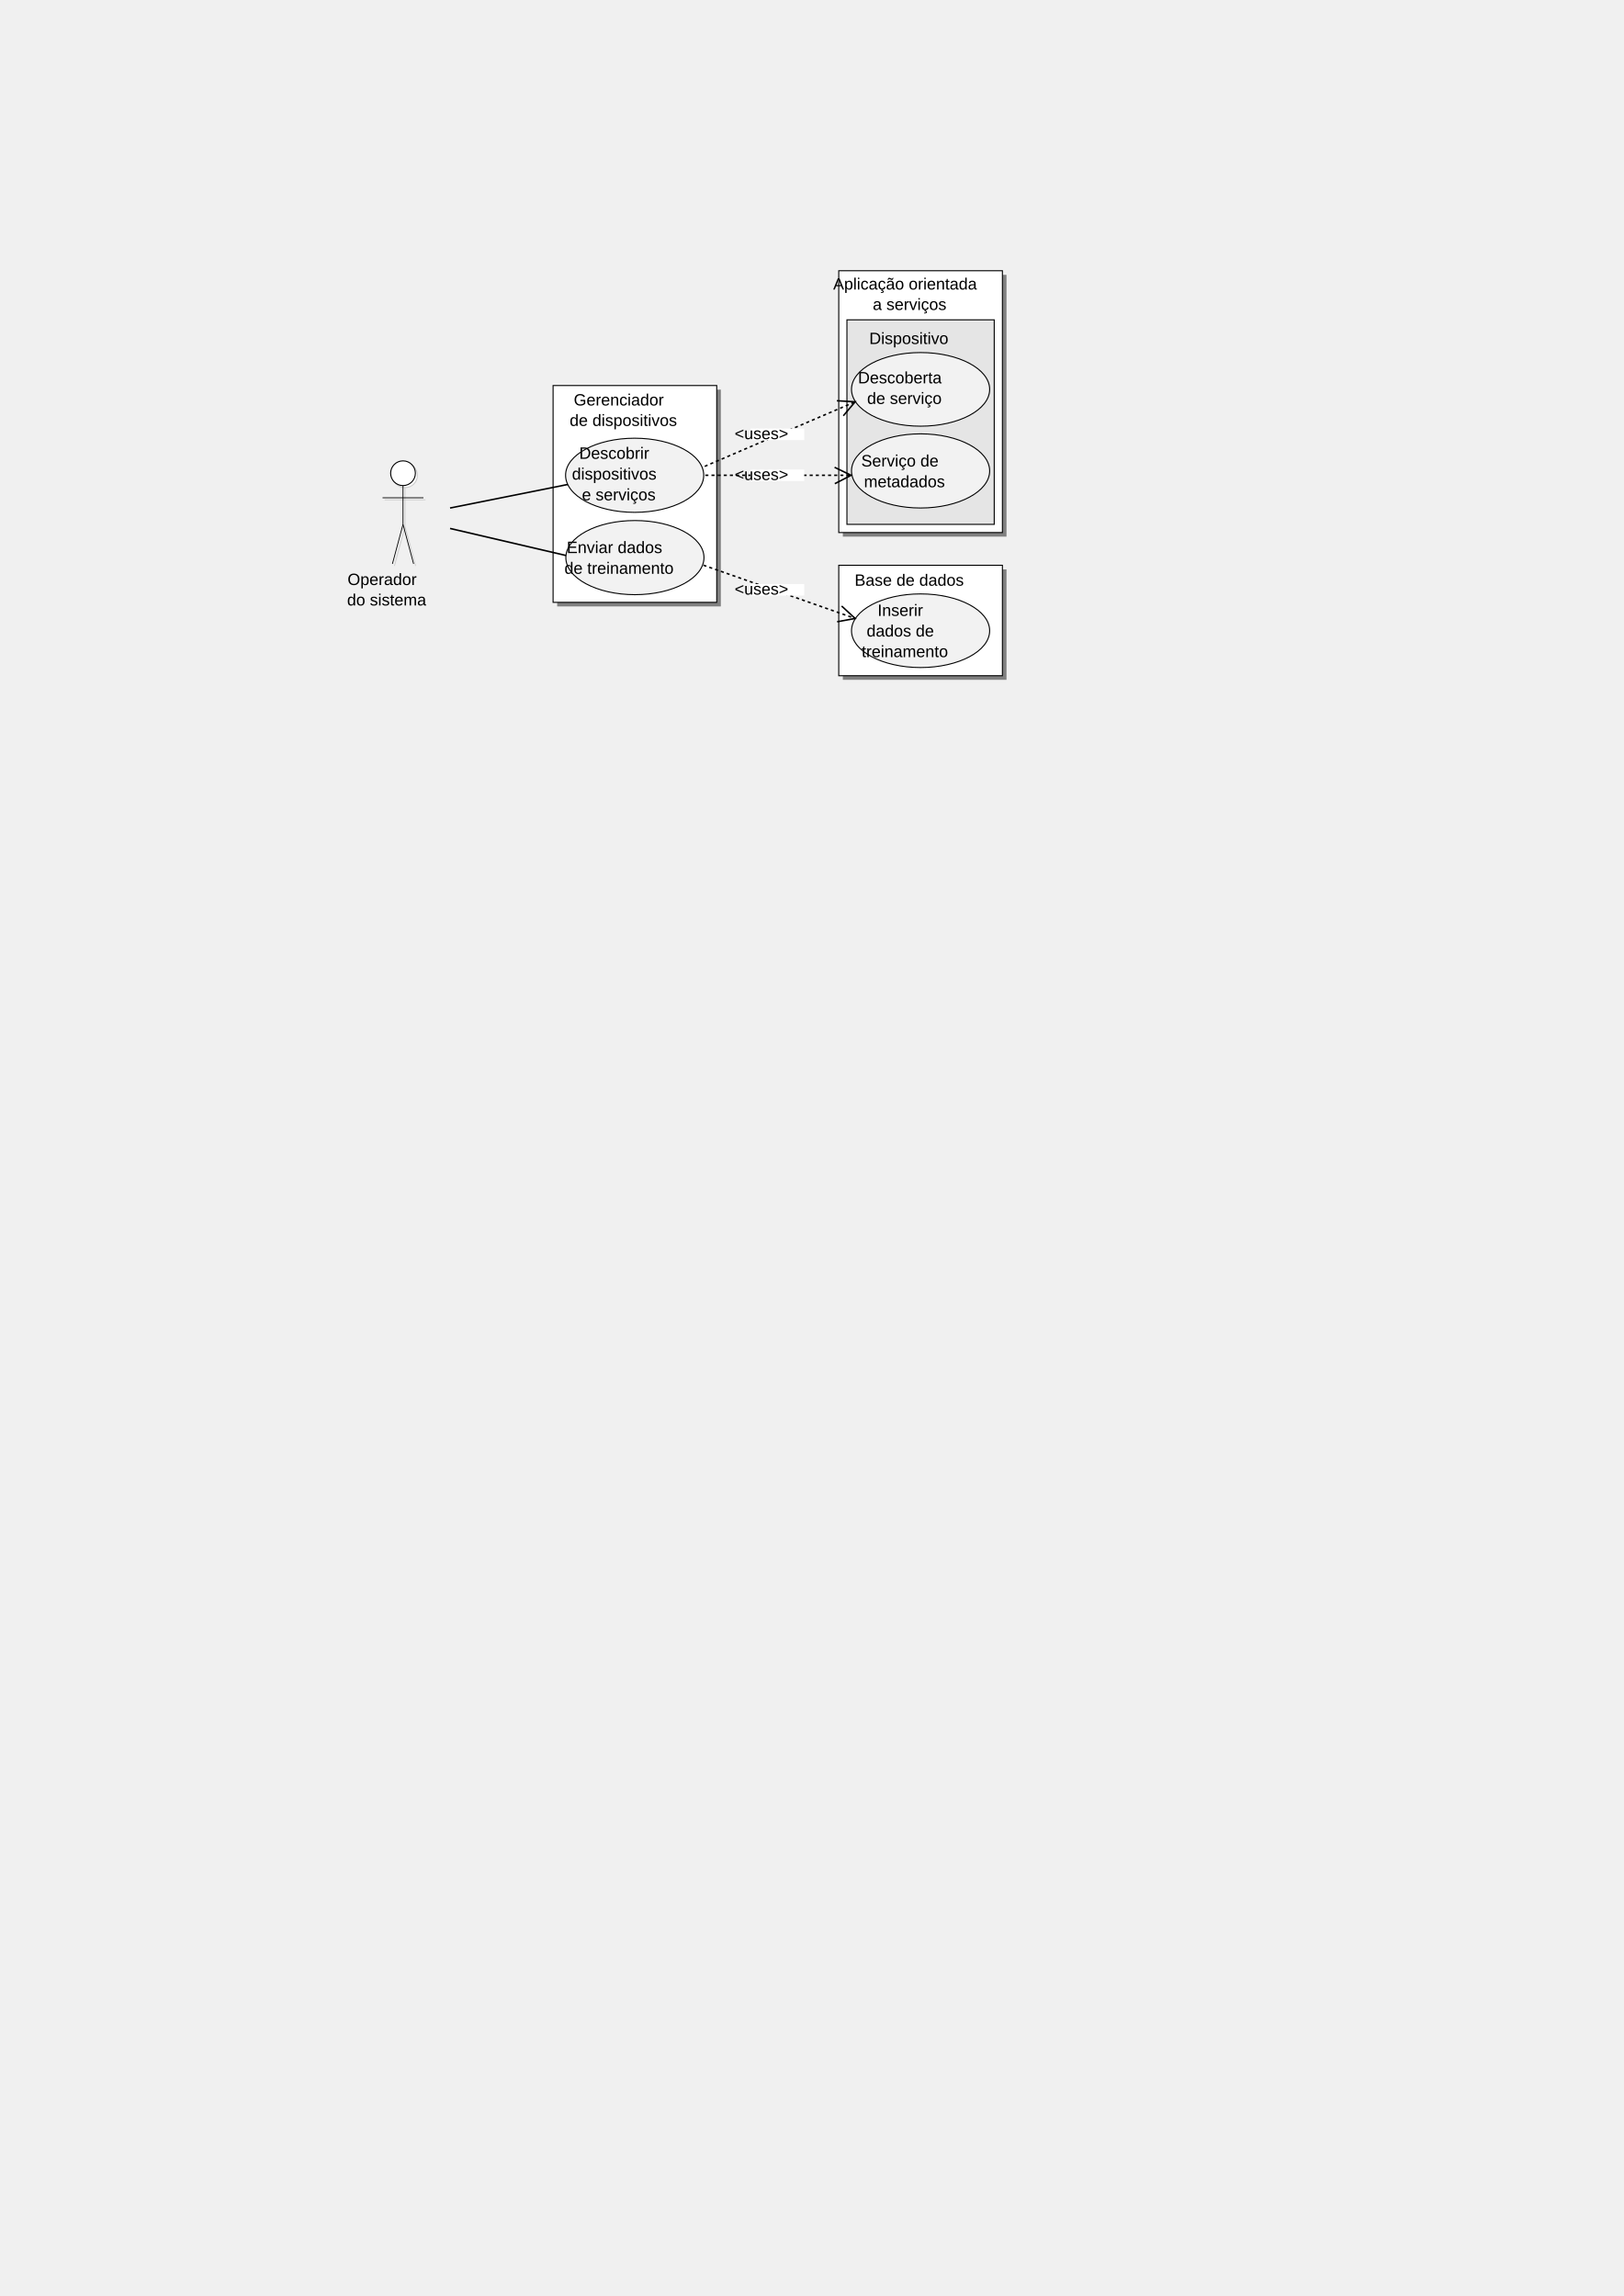
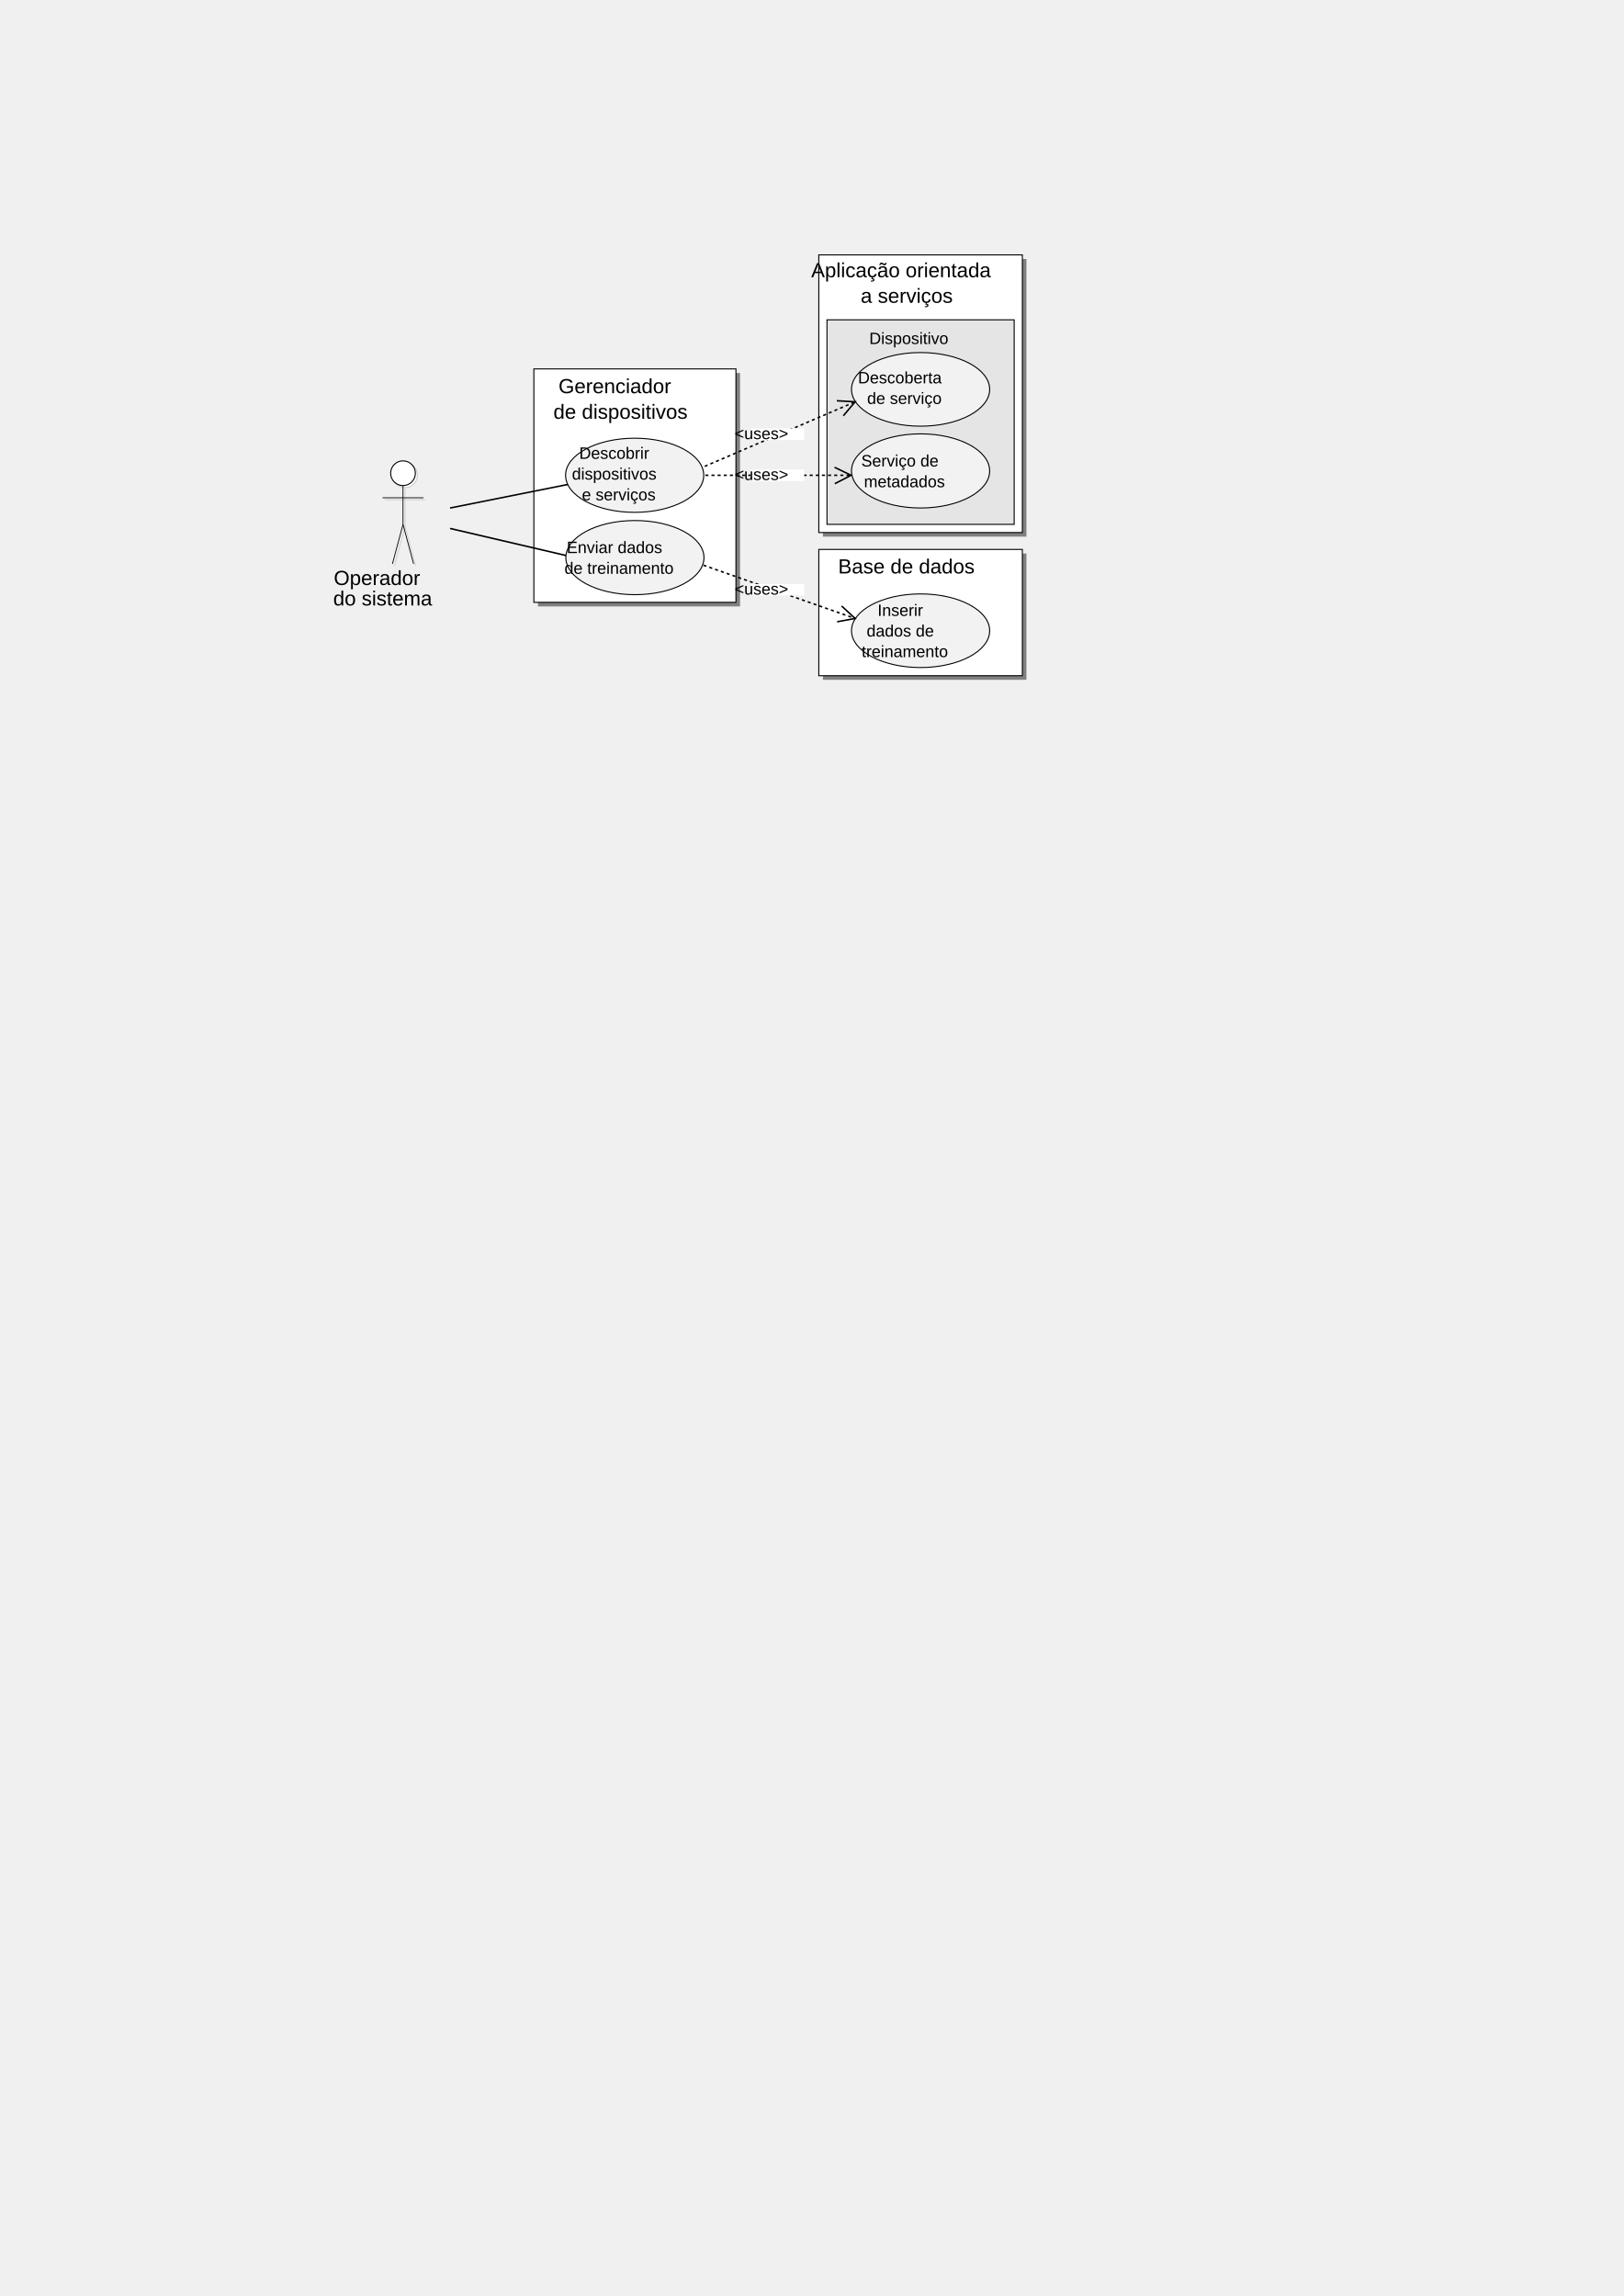
<svg xmlns="http://www.w3.org/2000/svg" width="210mm" height="297mm" id="svg4473" version="1.1">
  <defs id="defs3">
    <marker orient="auto" refY="0.0" refX="0.0" id="EmptyTriangleOutM" style="overflow:visible">
      <path id="path8404" d="M 5.77,0.0 L -2.88,5.0 L -2.88,-5.0 L 5.77,0.0 z " style="fill-rule:evenodd;fill:#FFFFFF;stroke:#000000;stroke-width:1.0pt" transform="scale(0.4) translate(-4.5,0)" />
    </marker>
    <marker orient="auto" refY="0.0" refX="0.0" id="EmptyTriangleOutL" style="overflow:visible">
      <path id="path8401" d="M 5.77,0.0 L -2.88,5.0 L -2.88,-5.0 L 5.77,0.0 z " style="fill-rule:evenodd;fill:#FFFFFF;stroke:#000000;stroke-width:1.0pt" transform="scale(0.8) translate(-6,0)" />
    </marker>
    <marker orient="auto" refY="0.0" refX="0.0" id="TriangleOutM" style="overflow:visible">
      <path id="path8386" d="M 5.77,0.0 L -2.88,5.0 L -2.88,-5.0 L 5.77,0.0 z " style="fill-rule:evenodd;stroke:#000000;stroke-width:1.0pt" transform="scale(0.4)" />
    </marker>
    <marker orient="auto" refY="0" refX="0" id="Arrow1Send" style="overflow:visible">
      <path id="path19465" d="M 0,0 5,-5 -12.5,0 5,5 0,0 z" style="fill-rule:evenodd;stroke:#000000;stroke-width:1pt" transform="matrix(-0.2,0,0,-0.2,-1.2,0)" />
    </marker>
    <marker orient="auto" refY="0" refX="0" id="marker4491" style="overflow:visible">
      <path id="path4493" d="M 0,0 5,-5 -12.5,0 5,5 0,0 z" style="fill-rule:evenodd;stroke:#000000;stroke-width:1pt" transform="matrix(-0.2,0,0,-0.2,-1.2,0)" />
    </marker>
    <marker orient="auto" refY="0" refX="0" id="marker4495" style="overflow:visible">
      <path id="path4497" d="M 0,0 5,-5 -12.5,0 5,5 0,0 z" style="fill-rule:evenodd;stroke:#000000;stroke-width:1pt" transform="matrix(-0.2,0,0,-0.2,-1.2,0)" />
    </marker>
    <marker orient="auto" refY="0" refX="0" id="marker4499" style="overflow:visible">
      <path id="path4501" d="M 0,0 5,-5 -12.5,0 5,5 0,0 z" style="fill-rule:evenodd;stroke:#000000;stroke-width:1pt" transform="matrix(-0.2,0,0,-0.2,-1.2,0)" />
    </marker>
  </defs>
  <g id="layer1">
-     <rect y="134.362" x="412" height="128" width="80" id="rect5768" style="color:#000000;fill:#808080;fill-opacity:1;fill-rule:nonzero;stroke:none;stroke-width:0.5;marker:none;visibility:visible;display:inline;overflow:visible;enable-background:accumulate" />
-     <rect y="190.487" x="272.358" height="106" width="80" id="rect5770" style="color:#000000;fill:#808080;fill-opacity:1;fill-rule:nonzero;stroke:none;stroke-width:0.5;marker:none;visibility:visible;display:inline;overflow:visible;enable-background:accumulate" />
-     <rect style="color:#000000;fill:#ffffff;fill-opacity:1;fill-rule:nonzero;stroke:#000000;stroke-width:0.5;stroke-linecap:butt;stroke-linejoin:miter;stroke-miterlimit:4;stroke-opacity:1;stroke-dasharray:none;stroke-dashoffset:0;marker:none;visibility:visible;display:inline;overflow:visible;enable-background:accumulate" id="rect6962-3" width="80" height="106" x="270.358" y="188.487" />
+     <rect y="182.362" x="262.967" height="114.125" width="98.783" id="rect3085" style="color:#000000;fill:#808080;fill-opacity:1;fill-rule:nonzero;stroke:none;stroke-width:0.5;stroke-linecap:butt;stroke-linejoin:miter;stroke-miterlimit:4;stroke-opacity:1;stroke-dasharray:none;stroke-dashoffset:0;marker:none;visibility:visible;display:inline;overflow:visible;enable-background:accumulate" />
+     <rect y="126.612" x="402.25" height="135.75" width="99.5" id="rect3087" style="color:#000000;fill:#808080;fill-opacity:1;fill-rule:nonzero;stroke:none;stroke-width:0.5;stroke-linecap:butt;stroke-linejoin:miter;stroke-miterlimit:4;stroke-opacity:1;stroke-dasharray:none;stroke-dashoffset:0;marker:none;visibility:visible;display:inline;overflow:visible;enable-background:accumulate" />
+     <rect style="color:#000000;fill:#808080;fill-opacity:1;fill-rule:nonzero;stroke:none;stroke-width:0.5;stroke-linecap:butt;stroke-linejoin:miter;stroke-miterlimit:4;stroke-opacity:1;stroke-dasharray:none;stroke-dashoffset:0;marker:none;visibility:visible;display:inline;overflow:visible;enable-background:accumulate" id="rect3089" width="99.5" height="61.75" x="402.25" y="270.612" />
+     <rect style="color:#000000;fill:#ffffff;fill-opacity:1;fill-rule:nonzero;stroke:#000000;stroke-width:0.5;stroke-linecap:butt;stroke-linejoin:miter;stroke-miterlimit:4;stroke-opacity:1;stroke-dasharray:none;stroke-dashoffset:0;marker:none;visibility:visible;display:inline;overflow:visible;enable-background:accumulate" id="rect6962-3" width="98.783" height="114.125" x="260.967" y="180.362" />
    <g id="g9571" transform="translate(32.45989,-41.74018)">
-       <text id="text6053" y="327.752" x="164.321" style="font-size:8px;font-style:normal;font-variant:normal;font-weight:normal;font-stretch:normal;text-indent:0;text-align:center;text-decoration:none;line-height:125%;letter-spacing:0px;word-spacing:0px;text-transform:none;direction:ltr;block-progression:tb;writing-mode:lr-tb;text-anchor:middle;baseline-shift:baseline;color:#000000;fill:#000000;fill-opacity:1;fill-rule:nonzero;stroke:none;stroke-width:1px;marker:none;visibility:visible;display:inline;overflow:visible;enable-background:accumulate;font-family:Arial;-inkscape-font-specification:Arial" xml:space="preserve">
+       <text id="text6053" y="327.752" x="164.321" style="font-size:10px;font-style:normal;font-variant:normal;font-weight:normal;font-stretch:normal;text-indent:0;text-align:center;text-decoration:none;line-height:125%;letter-spacing:0px;word-spacing:0px;text-transform:none;direction:ltr;block-progression:tb;writing-mode:lr-tb;text-anchor:middle;baseline-shift:baseline;color:#000000;fill:#000000;fill-opacity:1;fill-rule:nonzero;stroke:none;stroke-width:1px;marker:none;visibility:visible;display:inline;overflow:visible;enable-background:accumulate;font-family:Arial;-inkscape-font-specification:Arial" xml:space="preserve">
        <tspan y="327.752" x="164.321" id="tspan6055">Operador</tspan>
        <tspan id="tspan6057" y="337.752" x="164.321">do sistema</tspan>
      </text>
      <g transform="translate(0.2543984,-0.1169598)" id="g8180">
        <g transform="translate(35.28571,-78.64794)" id="g8168" style="stroke:#cccccc;stroke-width:1;stroke-opacity:1">
          <path style="color:#000000;fill:none;stroke:#cccccc;stroke-width:0.4;stroke-linecap:butt;stroke-linejoin:miter;stroke-miterlimit:4;stroke-opacity:1;stroke-dasharray:none;stroke-dashoffset:0;marker:none;visibility:visible;display:inline;overflow:visible;enable-background:accumulate" d="m 130,357.867 0,20" id="path8170" />
          <path id="path8172" d="m 120,364.867 20,0" style="color:#000000;fill:none;stroke:#cccccc;stroke-width:0.4;stroke-linecap:butt;stroke-linejoin:miter;stroke-miterlimit:4;stroke-opacity:1;stroke-dasharray:none;stroke-dashoffset:0;marker:none;visibility:visible;display:inline;overflow:visible;enable-background:accumulate" />
          <path style="color:#000000;fill:none;stroke:#cccccc;stroke-width:0.4;stroke-linecap:butt;stroke-linejoin:miter;stroke-miterlimit:4;stroke-opacity:1;stroke-dasharray:none;stroke-dashoffset:0;marker:none;visibility:visible;display:inline;overflow:visible;enable-background:accumulate" d="m 130,377.867 5.176,19.319" id="path8174" />
          <path id="path8176" d="m 130,377.867 -5.176,19.319" style="color:#000000;fill:none;stroke:#cccccc;stroke-width:0.4;stroke-linecap:butt;stroke-linejoin:miter;stroke-miterlimit:4;stroke-opacity:1;stroke-dasharray:none;stroke-dashoffset:0;marker:none;visibility:visible;display:inline;overflow:visible;enable-background:accumulate" />
-           <circle style="fill:#ffffff;fill-opacity:1;stroke:#cccccc;stroke-width:0.414;stroke-miterlimit:4;stroke-opacity:1;stroke-dasharray:none" id="path8178" transform="matrix(1.208922,0,0,1.208922,-41.66695,-65.85764)" cx="142" cy="346.362" r="5" d="m 147,346.362 a 5,5 0 0 1 -5,5 5,5 0 0 1 -5,-5 5,5 0 0 1 5,-5 5,5 0 0 1 5,5 z" />
+           <circle style="fill:#ffffff;fill-opacity:1;stroke:#cccccc;stroke-width:0.414;stroke-miterlimit:4;stroke-opacity:1;stroke-dasharray:none" id="path8178" transform="matrix(1.208922,0,0,1.208922,-41.66695,-65.85764)" cx="142" cy="346.362" r="5" d="m 147,346.362 c 0,2.761 -2.239,5 -5,5 -2.761,0 -5,-2.239 -5,-5 0,-2.761 2.239,-5 5,-5 2.761,0 5,2.239 5,5 z" />
        </g>
        <g id="g6921" transform="translate(34.28571,-79.64794)">
          <path id="path6905" d="m 130,357.867 0,20" style="color:#000000;fill:none;stroke:#000000;stroke-width:0.4;stroke-linecap:butt;stroke-linejoin:miter;stroke-miterlimit:4;stroke-opacity:1;stroke-dasharray:none;stroke-dashoffset:0;marker:none;visibility:visible;display:inline;overflow:visible;enable-background:accumulate" />
          <path style="color:#000000;fill:none;stroke:#000000;stroke-width:0.4;stroke-linecap:butt;stroke-linejoin:miter;stroke-miterlimit:4;stroke-opacity:1;stroke-dasharray:none;stroke-dashoffset:0;marker:none;visibility:visible;display:inline;overflow:visible;enable-background:accumulate" d="m 120,364.867 20,0" id="path6907" />
          <path id="path6909" d="m 130,377.867 5.176,19.319" style="color:#000000;fill:none;stroke:#000000;stroke-width:0.4;stroke-linecap:butt;stroke-linejoin:miter;stroke-miterlimit:4;stroke-opacity:1;stroke-dasharray:none;stroke-dashoffset:0;marker:none;visibility:visible;display:inline;overflow:visible;enable-background:accumulate" />
          <path style="color:#000000;fill:none;stroke:#000000;stroke-width:0.4;stroke-linecap:butt;stroke-linejoin:miter;stroke-miterlimit:4;stroke-opacity:1;stroke-dasharray:none;stroke-dashoffset:0;marker:none;visibility:visible;display:inline;overflow:visible;enable-background:accumulate" d="m 130,377.867 -5.176,19.319" id="path6913" />
-           <circle transform="matrix(1.208922,0,0,1.208922,-41.66695,-65.85764)" id="path6919" style="fill:#ffffff;fill-opacity:1;stroke:#000000;stroke-width:0.414;stroke-miterlimit:4;stroke-opacity:1;stroke-dasharray:none" cx="142" cy="346.362" r="5" d="m 147,346.362 a 5,5 0 0 1 -5,5 5,5 0 0 1 -5,-5 5,5 0 0 1 5,-5 5,5 0 0 1 5,5 z" />
+           <circle transform="matrix(1.208922,0,0,1.208922,-41.66695,-65.85764)" id="path6919" style="fill:#ffffff;fill-opacity:1;stroke:#000000;stroke-width:0.414;stroke-miterlimit:4;stroke-opacity:1;stroke-dasharray:none" cx="142" cy="346.362" r="5" d="m 147,346.362 c 0,2.761 -2.239,5 -5,5 -2.761,0 -5,-2.239 -5,-5 0,-2.761 2.239,-5 5,-5 2.761,0 5,2.239 5,5 z" />
        </g>
      </g>
    </g>
-     <text id="text6970" y="198.237" x="310.251" style="font-size:8px;font-style:normal;font-variant:normal;font-weight:normal;font-stretch:normal;text-indent:0;text-align:center;text-decoration:none;line-height:125%;letter-spacing:0px;word-spacing:0px;text-transform:none;direction:ltr;block-progression:tb;writing-mode:lr-tb;text-anchor:middle;baseline-shift:baseline;color:#000000;fill:#000000;fill-opacity:1;fill-rule:nonzero;stroke:none;stroke-width:1px;marker:none;visibility:visible;display:inline;overflow:visible;enable-background:accumulate;font-family:Arial;-inkscape-font-specification:Arial" xml:space="preserve">
-       <tspan y="198.237" x="310.251" id="tspan6972">Gerenciador</tspan>
-       <tspan y="208.237" x="310.251" id="tspan9526">de dispositivos</tspan>
+     <text id="text6970" y="192.237" x="310.251" style="font-size:10px;font-style:normal;font-variant:normal;font-weight:normal;font-stretch:normal;text-indent:0;text-align:center;text-decoration:none;line-height:125%;letter-spacing:0px;word-spacing:0px;text-transform:none;direction:ltr;block-progression:tb;writing-mode:lr-tb;text-anchor:middle;baseline-shift:baseline;color:#000000;fill:#000000;fill-opacity:1;fill-rule:nonzero;stroke:none;stroke-width:1px;marker:none;visibility:visible;display:inline;overflow:visible;enable-background:accumulate;font-family:Arial;-inkscape-font-specification:Arial" xml:space="preserve">
+       <tspan y="192.237" x="310.251" id="tspan6972">Gerenciador</tspan>
+       <tspan y="204.737" x="310.251" id="tspan9526">de dispositivos</tspan>
    </text>
-     <rect style="color:#000000;fill:#ffffff;fill-opacity:1;fill-rule:nonzero;stroke:#000000;stroke-width:0.5;stroke-linecap:butt;stroke-linejoin:miter;stroke-miterlimit:4;stroke-opacity:1;stroke-dasharray:none;stroke-dashoffset:0;marker:none;visibility:visible;display:inline;overflow:visible;enable-background:accumulate" id="rect6962" width="80" height="128" x="410" y="132.362" />
-     <text xml:space="preserve" style="font-size:8px;font-style:normal;font-variant:normal;font-weight:normal;font-stretch:normal;text-indent:0;text-align:center;text-decoration:none;line-height:125%;letter-spacing:0px;word-spacing:0px;text-transform:none;direction:ltr;block-progression:tb;writing-mode:lr-tb;text-anchor:middle;baseline-shift:baseline;color:#000000;fill:#000000;fill-opacity:1;fill-rule:nonzero;stroke:none;stroke-width:1px;marker:none;visibility:visible;display:inline;overflow:visible;enable-background:accumulate;font-family:Arial;-inkscape-font-specification:Arial" x="450.178" y="141.546" id="text6964">
-       <tspan id="tspan6966" x="450.178" y="141.546">Aplicação orientada</tspan>
-       <tspan x="450.178" y="151.546" id="tspan8092">a serviços</tspan>
+     <rect style="color:#000000;fill:#ffffff;fill-opacity:1;fill-rule:nonzero;stroke:#000000;stroke-width:0.5;stroke-linecap:butt;stroke-linejoin:miter;stroke-miterlimit:4;stroke-opacity:1;stroke-dasharray:none;stroke-dashoffset:0;marker:none;visibility:visible;display:inline;overflow:visible;enable-background:accumulate" id="rect6962" width="99.5" height="135.75" x="400.25" y="124.612" />
+     <text xml:space="preserve" style="font-size:10px;font-style:normal;font-variant:normal;font-weight:normal;font-stretch:normal;text-indent:0;text-align:center;text-decoration:none;line-height:125%;letter-spacing:0px;word-spacing:0px;text-transform:none;direction:ltr;block-progression:tb;writing-mode:lr-tb;text-anchor:middle;baseline-shift:baseline;color:#000000;fill:#000000;fill-opacity:1;fill-rule:nonzero;stroke:none;stroke-width:1px;marker:none;visibility:visible;display:inline;overflow:visible;enable-background:accumulate;font-family:Arial;-inkscape-font-specification:Arial" x="450.178" y="135.546" id="text6964">
+       <tspan id="tspan6966" x="450.178" y="135.546">Aplicação orientada</tspan>
+       <tspan x="450.178" y="148.046" id="tspan8092">a serviços</tspan>
    </text>
-     <rect style="color:#000000;fill:#e5e5e5;fill-opacity:1;fill-rule:nonzero;stroke:#000000;stroke-width:0.5;stroke-linecap:butt;stroke-linejoin:miter;stroke-miterlimit:4;stroke-opacity:1;stroke-dasharray:none;stroke-dashoffset:0;marker:none;visibility:visible;display:inline;overflow:visible;enable-background:accumulate" id="rect8110" width="72" height="100" x="414" y="156.362" />
+     <rect style="color:#000000;fill:#e5e5e5;fill-opacity:1;fill-rule:nonzero;stroke:#000000;stroke-width:0.5;stroke-linecap:butt;stroke-linejoin:miter;stroke-miterlimit:4;stroke-opacity:1;stroke-dasharray:none;stroke-dashoffset:0;marker:none;visibility:visible;display:inline;overflow:visible;enable-background:accumulate" id="rect8110" width="91.5" height="100" x="404.25" y="156.362" />
    <text xml:space="preserve" style="font-size:8px;font-style:normal;font-variant:normal;font-weight:normal;font-stretch:normal;text-indent:0;text-align:center;text-decoration:none;line-height:125%;letter-spacing:0px;word-spacing:0px;text-transform:none;direction:ltr;block-progression:tb;writing-mode:lr-tb;text-anchor:middle;baseline-shift:baseline;color:#000000;fill:#000000;fill-opacity:1;fill-rule:nonzero;stroke:none;stroke-width:1px;marker:none;visibility:visible;display:inline;overflow:visible;enable-background:accumulate;font-family:Arial;-inkscape-font-specification:Arial" x="449.807" y="168.192" id="text8120">
      <tspan id="tspan8122" x="449.807" y="168.192">Dispositivo</tspan>
    </text>
    <g id="g9457" transform="matrix(1,0,0,1.013985,-115.2344,-158.921)">
-       <ellipse transform="matrix(1.020677,0,0,0.9830749,285.565,173.4761)" id="path8162" style="fill:#f2f2f2;fill-opacity:1;stroke:#000000;stroke-width:0.496;stroke-miterlimit:4;stroke-opacity:1;stroke-dasharray:none" cx="274.004" cy="213.936" rx="33.082" ry="18.183" d="m 307.086,213.936 a 33.082,18.183 0 0 1 -33.082,18.183 33.082,18.183 0 0 1 -33.083,-18.183 33.082,18.183 0 0 1 33.083,-18.183 33.082,18.183 0 0 1 33.082,18.183 z" />
+       <ellipse transform="matrix(1.020677,0,0,0.9830749,285.565,173.4761)" id="path8162" style="fill:#f2f2f2;fill-opacity:1;stroke:#000000;stroke-width:0.496;stroke-miterlimit:4;stroke-opacity:1;stroke-dasharray:none" cx="274.004" cy="213.936" rx="33.082" ry="18.183" d="m 307.086,213.936 c 0,10.042 -14.812,18.183 -33.082,18.183 -18.271,0 -33.083,-8.141 -33.083,-18.183 0,-10.042 14.812,-18.183 33.083,-18.183 18.271,0 33.082,8.141 33.082,18.183 z" />
      <text id="text8128" y="381.656" x="565.125" style="font-size:8px;font-style:normal;font-variant:normal;font-weight:normal;font-stretch:normal;text-indent:0;text-align:center;text-decoration:none;line-height:125%;letter-spacing:0px;word-spacing:0px;text-transform:none;direction:ltr;block-progression:tb;writing-mode:lr-tb;text-anchor:middle;baseline-shift:baseline;color:#000000;fill:#000000;fill-opacity:1;fill-rule:nonzero;stroke:none;stroke-width:1px;marker:none;visibility:visible;display:inline;overflow:visible;enable-background:accumulate;font-family:Arial;-inkscape-font-specification:Arial" xml:space="preserve">
        <tspan id="tspan8132" y="381.656" x="565.125">Serviço de</tspan>
        <tspan id="tspan8146" y="391.656" x="565.125">metadados</tspan>
      </text>
    </g>
    <g id="g9451" transform="matrix(1,0,0,1.006993,-115.2344,-156.0845)">
-       <ellipse style="fill:#f2f2f2;fill-opacity:1;stroke:#000000;stroke-width:0.497;stroke-miterlimit:4;stroke-opacity:1;stroke-dasharray:none" id="path8154" transform="matrix(1.020677,0,0,0.9830749,285.565,133.7261)" cx="274.004" cy="213.936" rx="33.082" ry="18.183" d="m 307.086,213.936 a 33.082,18.183 0 0 1 -33.082,18.183 33.082,18.183 0 0 1 -33.083,-18.183 33.082,18.183 0 0 1 33.083,-18.183 33.082,18.183 0 0 1 33.082,18.183 z" />
+       <ellipse style="fill:#f2f2f2;fill-opacity:1;stroke:#000000;stroke-width:0.497;stroke-miterlimit:4;stroke-opacity:1;stroke-dasharray:none" id="path8154" transform="matrix(1.020677,0,0,0.9830749,285.565,133.7261)" cx="274.004" cy="213.936" rx="33.082" ry="18.183" d="m 307.086,213.936 c 0,10.042 -14.812,18.183 -33.082,18.183 -18.271,0 -33.083,-8.141 -33.083,-18.183 0,-10.042 14.812,-18.183 33.083,-18.183 18.271,0 33.082,8.141 33.082,18.183 z" />
      <text xml:space="preserve" style="font-size:8px;font-style:normal;font-variant:normal;font-weight:normal;font-stretch:normal;text-indent:0;text-align:center;text-decoration:none;line-height:125%;letter-spacing:0px;word-spacing:0px;text-transform:none;direction:ltr;block-progression:tb;writing-mode:lr-tb;text-anchor:middle;baseline-shift:baseline;color:#000000;fill:#000000;fill-opacity:1;fill-rule:nonzero;stroke:none;stroke-width:1px;marker:none;visibility:visible;display:inline;overflow:visible;enable-background:accumulate;font-family:Arial;-inkscape-font-specification:Arial" x="565.098" y="341.121" id="text8156">
        <tspan x="565.098" y="341.121" id="tspan8158">Descoberta</tspan>
        <tspan x="565.098" y="351.121" id="tspan8160">de serviço</tspan>
      </text>
    </g>
    <g transform="matrix(0.3944065,0.9189361,-0.9189361,0.3944065,657.5107,58.82704)" id="g9597">
      <path style="color:#000000;fill:none;stroke:#000000;stroke-width:0.75;stroke-linecap:butt;stroke-linejoin:miter;stroke-miterlimit:4;stroke-opacity:1;stroke-dasharray:1.5, 1.5;stroke-dashoffset:0;marker:none;visibility:visible;display:inline;overflow:visible;enable-background:accumulate" d="m 32,360.362 -5e-6,-86" id="path9599" />
      <path style="color:#000000;fill:none;stroke:#000000;stroke-width:0.75;stroke-linecap:butt;stroke-linejoin:miter;stroke-miterlimit:4;stroke-opacity:1;stroke-dasharray:none;stroke-dashoffset:0;marker:none;visibility:visible;display:inline;overflow:visible;enable-background:accumulate" d="m 36,282.362 -4,-8 -4,8" id="path9601" />
    </g>
    <path style="color:#000000;fill:none;stroke:#000000;stroke-width:0.75;stroke-linecap:butt;stroke-linejoin:miter;stroke-miterlimit:4;stroke-opacity:1;stroke-dasharray:none;stroke-dashoffset:0;marker:none;visibility:visible;display:inline;overflow:visible;enable-background:accumulate" d="m 220,258.362 60,14" id="path9937" />
    <path style="color:#000000;fill:none;stroke:#000000;stroke-width:0.75;stroke-linecap:butt;stroke-linejoin:miter;stroke-miterlimit:4;stroke-opacity:1;stroke-dasharray:none;stroke-dashoffset:0;marker:none;visibility:visible;display:inline;overflow:visible;enable-background:accumulate" d="m 220,248.362 60,-12" id="path9939" />
-     <rect style="color:#000000;fill:#808080;fill-opacity:1;fill-rule:nonzero;stroke:none;stroke-width:0.5;marker:none;visibility:visible;display:inline;overflow:visible;enable-background:accumulate" id="rect10011" width="80" height="54" x="412" y="278.362" />
-     <rect y="276.362" x="410" height="54" width="80" id="rect10013" style="color:#000000;fill:#ffffff;fill-opacity:1;fill-rule:nonzero;stroke:#000000;stroke-width:0.5;stroke-linecap:butt;stroke-linejoin:miter;stroke-miterlimit:4;stroke-opacity:1;stroke-dasharray:none;stroke-dashoffset:0;marker:none;visibility:visible;display:inline;overflow:visible;enable-background:accumulate" />
-     <text id="text10015" y="286.362" x="450" style="font-size:8px;font-style:normal;font-variant:normal;font-weight:normal;font-stretch:normal;text-indent:0;text-align:center;text-decoration:none;line-height:125%;letter-spacing:0px;word-spacing:0px;text-transform:none;direction:ltr;block-progression:tb;writing-mode:lr-tb;text-anchor:middle;baseline-shift:baseline;color:#000000;fill:#000000;fill-opacity:1;fill-rule:nonzero;stroke:none;stroke-width:1px;marker:none;visibility:visible;display:inline;overflow:visible;enable-background:accumulate;font-family:Arial;-inkscape-font-specification:Arial" xml:space="preserve">
-       <tspan id="tspan10017" y="286.362" x="450">Base de dados</tspan>
+     <rect y="268.612" x="400.25" height="61.75" width="99.5" id="rect10013" style="color:#000000;fill:#ffffff;fill-opacity:1;fill-rule:nonzero;stroke:#000000;stroke-width:0.5;stroke-linecap:butt;stroke-linejoin:miter;stroke-miterlimit:4;stroke-opacity:1;stroke-dasharray:none;stroke-dashoffset:0;marker:none;visibility:visible;display:inline;overflow:visible;enable-background:accumulate" />
+     <text id="text10015" y="280.362" x="450" style="font-size:10px;font-style:normal;font-variant:normal;font-weight:normal;font-stretch:normal;text-indent:0;text-align:center;text-decoration:none;line-height:125%;letter-spacing:0px;word-spacing:0px;text-transform:none;direction:ltr;block-progression:tb;writing-mode:lr-tb;text-anchor:middle;baseline-shift:baseline;color:#000000;fill:#000000;fill-opacity:1;fill-rule:nonzero;stroke:none;stroke-width:1px;marker:none;visibility:visible;display:inline;overflow:visible;enable-background:accumulate;font-family:Arial;-inkscape-font-specification:Arial" xml:space="preserve">
+       <tspan id="tspan10017" y="280.362" x="450">Base de dados</tspan>
    </text>
    <g transform="matrix(1,0,0,1.006993,-115.2344,88.79664)" id="g10039">
-       <ellipse ry="18.183" rx="33.082" cy="213.936" cx="274.004" transform="matrix(1.020677,0,0,0.9830749,285.565,7.726079)" id="path10041" style="fill:#f2f2f2;fill-opacity:1;stroke:#000000;stroke-width:0.497;stroke-miterlimit:4;stroke-opacity:1;stroke-dasharray:none" d="m 307.086,213.936 a 33.082,18.183 0 0 1 -33.082,18.183 33.082,18.183 0 0 1 -33.083,-18.183 33.082,18.183 0 0 1 33.083,-18.183 33.082,18.183 0 0 1 33.082,18.183 z" />
+       <ellipse ry="18.183" rx="33.082" cy="213.936" cx="274.004" transform="matrix(1.020677,0,0,0.9830749,285.565,7.726079)" id="path10041" style="fill:#f2f2f2;fill-opacity:1;stroke:#000000;stroke-width:0.497;stroke-miterlimit:4;stroke-opacity:1;stroke-dasharray:none" d="m 307.086,213.936 c 0,10.042 -14.812,18.183 -33.082,18.183 -18.271,0 -33.083,-8.141 -33.083,-18.183 0,-10.042 14.812,-18.183 33.083,-18.183 18.271,0 33.082,8.141 33.082,18.183 z" />
      <text id="text10043" y="210.857" x="565.315" style="font-size:8px;font-style:normal;font-variant:normal;font-weight:normal;font-stretch:normal;text-indent:0;text-align:center;text-decoration:none;line-height:125%;letter-spacing:0px;word-spacing:0px;text-transform:none;direction:ltr;block-progression:tb;writing-mode:lr-tb;text-anchor:middle;baseline-shift:baseline;color:#000000;fill:#000000;fill-opacity:1;fill-rule:nonzero;stroke:none;stroke-width:1px;marker:none;visibility:visible;display:inline;overflow:visible;enable-background:accumulate;font-family:Arial;-inkscape-font-specification:Arial" xml:space="preserve">
        <tspan id="tspan10047" y="210.857" x="565.315">Inserir</tspan>
        <tspan y="220.857" x="565.315" id="tspan7826">dados de</tspan>
        <tspan y="230.857" x="565.315" id="tspan7828">treinamento</tspan>
      </text>
    </g>
    <g id="g9627" transform="matrix(0.8395615,-0.5432646,0.5432646,0.8395615,-55.22603,196.2196)">
      <path id="path9613" d="M 311.155,244.392 376,286.362" style="color:#000000;fill:none;stroke:#000000;stroke-width:0.75;stroke-linecap:butt;stroke-linejoin:miter;stroke-miterlimit:4;stroke-opacity:1;stroke-dasharray:1.5, 1.5;stroke-dashoffset:0;marker:none;visibility:visible;display:inline;overflow:visible;enable-background:accumulate" />
      <path id="path9615" d="M 367.098,285.49 376,286.362 371.357,278.718" style="color:#000000;fill:none;stroke:#000000;stroke-width:0.75;stroke-linecap:butt;stroke-linejoin:miter;stroke-miterlimit:4;stroke-opacity:1;stroke-dasharray:none;stroke-dashoffset:0;marker:none;visibility:visible;display:inline;overflow:visible;enable-background:accumulate" />
    </g>
    <g transform="matrix(1,0,0,1.013986,211.2385,-109.5277)" id="g9423">
-       <ellipse transform="matrix(1.020677,0,0,0.9830749,-180.6745,126.8595)" id="path9425" style="fill:#f2f2f2;fill-opacity:1;stroke:#000000;stroke-width:0.496;stroke-miterlimit:4;stroke-opacity:1;stroke-dasharray:none" cx="274.004" cy="213.936" rx="33.082" ry="18.183" d="m 307.086,213.936 a 33.082,18.183 0 0 1 -33.082,18.183 33.082,18.183 0 0 1 -33.083,-18.183 33.082,18.183 0 0 1 33.083,-18.183 33.082,18.183 0 0 1 33.082,18.183 z" />
+       <ellipse transform="matrix(1.020677,0,0,0.9830749,-180.6745,126.8595)" id="path9425" style="fill:#f2f2f2;fill-opacity:1;stroke:#000000;stroke-width:0.496;stroke-miterlimit:4;stroke-opacity:1;stroke-dasharray:none" cx="274.004" cy="213.936" rx="33.082" ry="18.183" d="m 307.086,213.936 c 0,10.042 -14.812,18.183 -33.082,18.183 -18.271,0 -33.083,-8.141 -33.083,-18.183 0,-10.042 14.812,-18.183 33.083,-18.183 18.271,0 33.082,8.141 33.082,18.183 z" />
      <text id="text9427" y="329.254" x="99.013" style="font-size:8px;font-style:normal;font-variant:normal;font-weight:normal;font-stretch:normal;text-indent:0;text-align:center;text-decoration:none;line-height:125%;letter-spacing:0px;word-spacing:0px;text-transform:none;direction:ltr;block-progression:tb;writing-mode:lr-tb;text-anchor:middle;baseline-shift:baseline;color:#000000;fill:#000000;fill-opacity:1;fill-rule:nonzero;stroke:none;stroke-width:1px;marker:none;visibility:visible;display:inline;overflow:visible;enable-background:accumulate;font-family:Arial;-inkscape-font-specification:Arial" xml:space="preserve">
        <tspan y="329.254" x="99.013" id="tspan9431">Descobrir</tspan>
        <tspan y="339.254" x="99.013" id="tspan9435">dispositivos</tspan>
        <tspan y="349.254" x="99.013" id="tspan9437">e serviços</tspan>
      </text>
    </g>
    <g id="g9631" transform="matrix(0.961094,-0.2762215,0.2762215,0.961094,-22.47073,131.0005)">
      <path style="color:#000000;fill:none;stroke:#000000;stroke-width:0.75;stroke-linecap:butt;stroke-linejoin:miter;stroke-miterlimit:4;stroke-opacity:1;stroke-dasharray:1.5, 1.5;stroke-dashoffset:0;marker:none;visibility:visible;display:inline;overflow:visible;enable-background:accumulate" d="M 302.171,233.929 376,286.362" id="path9633" />
      <path style="color:#000000;fill:none;stroke:#000000;stroke-width:0.75;stroke-linecap:butt;stroke-linejoin:miter;stroke-miterlimit:4;stroke-opacity:1;stroke-dasharray:none;stroke-dashoffset:0;marker:none;visibility:visible;display:inline;overflow:visible;enable-background:accumulate" d="M 367.098,285.49 376,286.362 371.357,278.718" id="path9635" />
    </g>
    <g id="g7783" transform="matrix(1,0,0,1.013986,211.3635,-69.27775)">
-       <ellipse style="fill:#f2f2f2;fill-opacity:1;stroke:#000000;stroke-width:0.496;stroke-miterlimit:4;stroke-opacity:1;stroke-dasharray:none" id="path7785" transform="matrix(1.020677,0,0,0.9830749,-180.6745,126.8595)" cx="274.004" cy="213.936" rx="33.082" ry="18.183" d="m 307.086,213.936 a 33.082,18.183 0 0 1 -33.082,18.183 33.082,18.183 0 0 1 -33.083,-18.183 33.082,18.183 0 0 1 33.083,-18.183 33.082,18.183 0 0 1 33.082,18.183 z" />
+       <ellipse style="fill:#f2f2f2;fill-opacity:1;stroke:#000000;stroke-width:0.496;stroke-miterlimit:4;stroke-opacity:1;stroke-dasharray:none" id="path7785" transform="matrix(1.020677,0,0,0.9830749,-180.6745,126.8595)" cx="274.004" cy="213.936" rx="33.082" ry="18.183" d="m 307.086,213.936 c 0,10.042 -14.812,18.183 -33.082,18.183 -18.271,0 -33.083,-8.141 -33.083,-18.183 0,-10.042 14.812,-18.183 33.083,-18.183 18.271,0 33.082,8.141 33.082,18.183 z" />
      <text xml:space="preserve" style="font-size:8px;font-style:normal;font-variant:normal;font-weight:normal;font-stretch:normal;text-indent:0;text-align:center;text-decoration:none;line-height:125%;letter-spacing:0px;word-spacing:0px;text-transform:none;direction:ltr;block-progression:tb;writing-mode:lr-tb;text-anchor:middle;baseline-shift:baseline;color:#000000;fill:#000000;fill-opacity:1;fill-rule:nonzero;stroke:none;stroke-width:1px;marker:none;visibility:visible;display:inline;overflow:visible;enable-background:accumulate;font-family:Arial;-inkscape-font-specification:Arial" x="99.009" y="334.991" id="text7787">
        <tspan id="tspan7793" x="99.009" y="334.991">Enviar dados</tspan>
        <tspan x="99.009" y="344.991" id="tspan7800">de treinamento</tspan>
      </text>
    </g>
    <g transform="translate(320,-32.10729)" id="g9637">
      <rect y="317.659" x="46.884" height="5.621" width="26.232" id="rect9639" style="color:#000000;fill:#ffffff;fill-opacity:1;fill-rule:nonzero;stroke:none;stroke-width:0.5;marker:none;visibility:visible;display:inline;overflow:visible;enable-background:accumulate" />
      <text id="text9641" y="322.804" x="60.002" style="font-size:8px;font-style:normal;font-variant:normal;font-weight:normal;font-stretch:normal;text-indent:0;text-align:center;text-decoration:none;line-height:125%;letter-spacing:0px;word-spacing:0px;text-transform:none;direction:ltr;block-progression:tb;writing-mode:lr-tb;text-anchor:middle;baseline-shift:baseline;color:#000000;fill:#000000;fill-opacity:1;fill-rule:nonzero;stroke:none;stroke-width:1px;marker:none;visibility:visible;display:inline;overflow:visible;enable-background:accumulate;font-family:Arial;-inkscape-font-specification:Arial" xml:space="preserve">
        <tspan y="322.804" x="60.002" id="tspan9643">&lt;uses&gt;</tspan>
      </text>
    </g>
    <g id="g9617" transform="translate(320,-88.10729)">
      <rect style="color:#000000;fill:#ffffff;fill-opacity:1;fill-rule:nonzero;stroke:none;stroke-width:0.5;marker:none;visibility:visible;display:inline;overflow:visible;enable-background:accumulate" id="rect9619" width="26.232" height="5.621" x="46.884" y="317.659" />
      <text xml:space="preserve" style="font-size:8px;font-style:normal;font-variant:normal;font-weight:normal;font-stretch:normal;text-indent:0;text-align:center;text-decoration:none;line-height:125%;letter-spacing:0px;word-spacing:0px;text-transform:none;direction:ltr;block-progression:tb;writing-mode:lr-tb;text-anchor:middle;baseline-shift:baseline;color:#000000;fill:#000000;fill-opacity:1;fill-rule:nonzero;stroke:none;stroke-width:1px;marker:none;visibility:visible;display:inline;overflow:visible;enable-background:accumulate;font-family:Arial;-inkscape-font-specification:Arial" x="60.002" y="322.804" id="text9621">
        <tspan id="tspan9623" x="60.002" y="322.804">&lt;uses&gt;</tspan>
      </text>
    </g>
    <g transform="translate(320,-108.1073)" id="g9603">
      <rect y="317.659" x="46.884" height="5.621" width="26.232" id="rect9605" style="color:#000000;fill:#ffffff;fill-opacity:1;fill-rule:nonzero;stroke:none;stroke-width:0.5;marker:none;visibility:visible;display:inline;overflow:visible;enable-background:accumulate" />
      <text id="text9607" y="322.804" x="60.002" style="font-size:8px;font-style:normal;font-variant:normal;font-weight:normal;font-stretch:normal;text-indent:0;text-align:center;text-decoration:none;line-height:125%;letter-spacing:0px;word-spacing:0px;text-transform:none;direction:ltr;block-progression:tb;writing-mode:lr-tb;text-anchor:middle;baseline-shift:baseline;color:#000000;fill:#000000;fill-opacity:1;fill-rule:nonzero;stroke:none;stroke-width:1px;marker:none;visibility:visible;display:inline;overflow:visible;enable-background:accumulate;font-family:Arial;-inkscape-font-specification:Arial" xml:space="preserve">
        <tspan y="322.804" x="60.002" id="tspan9609">&lt;uses&gt;</tspan>
      </text>
    </g>
  </g>
</svg>
